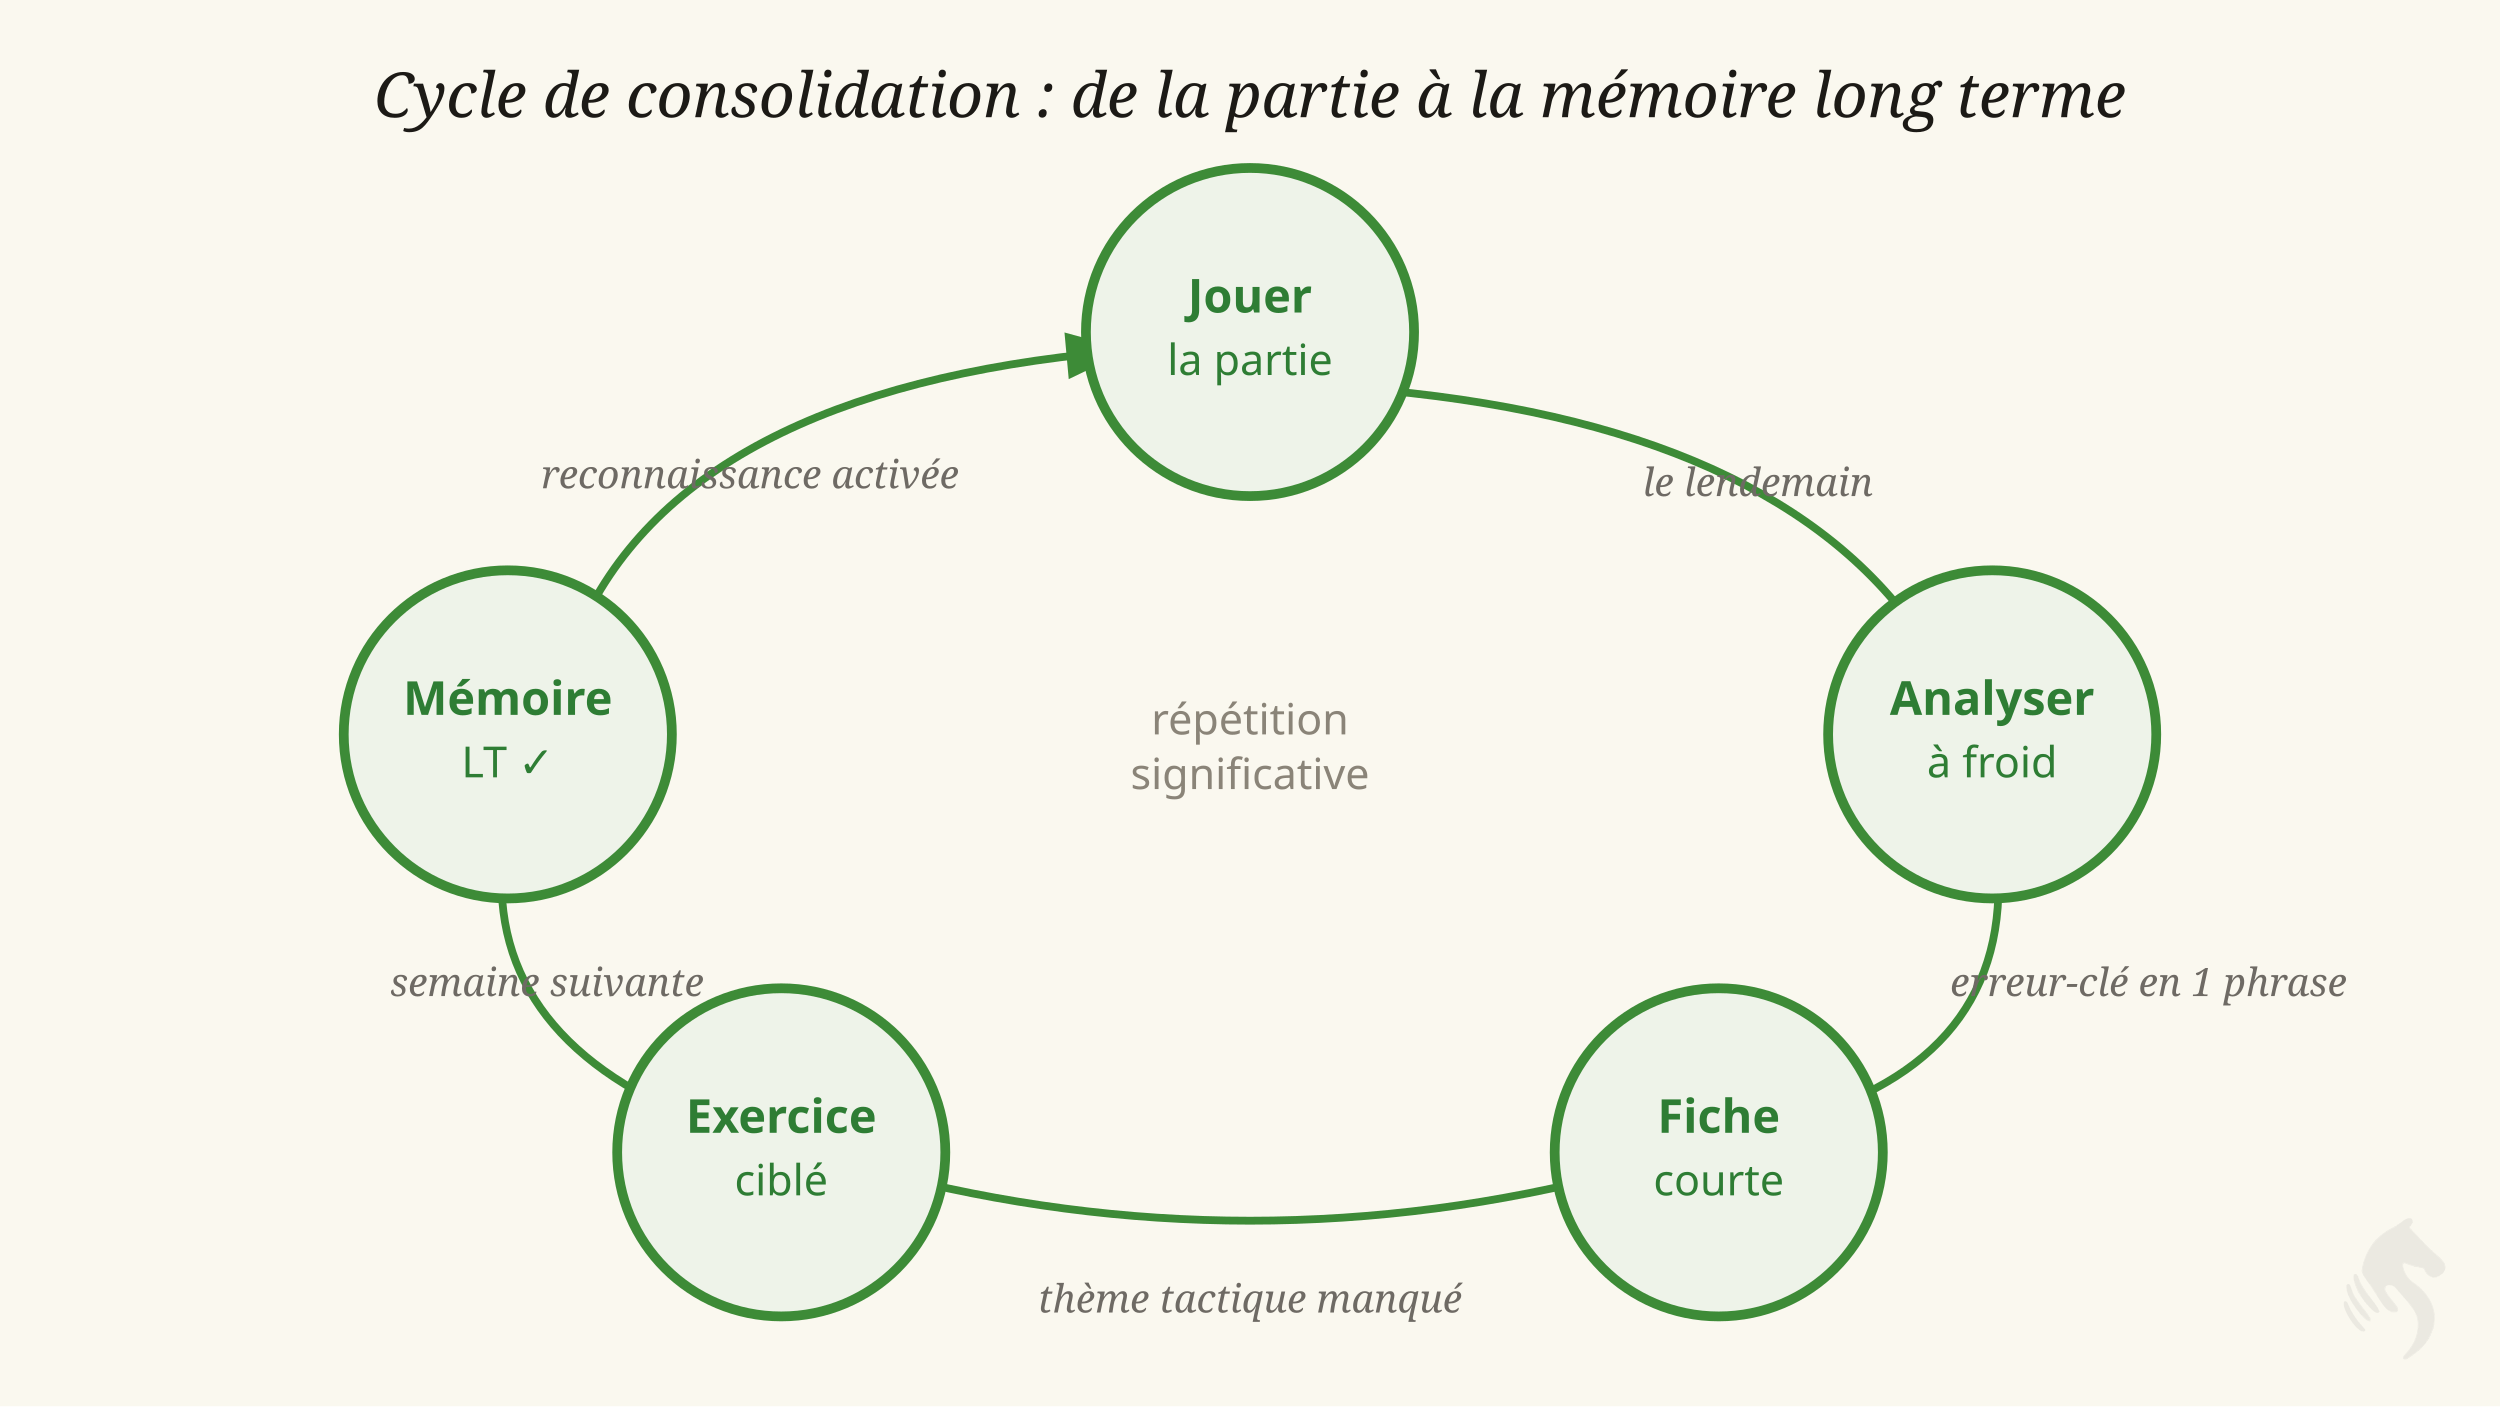
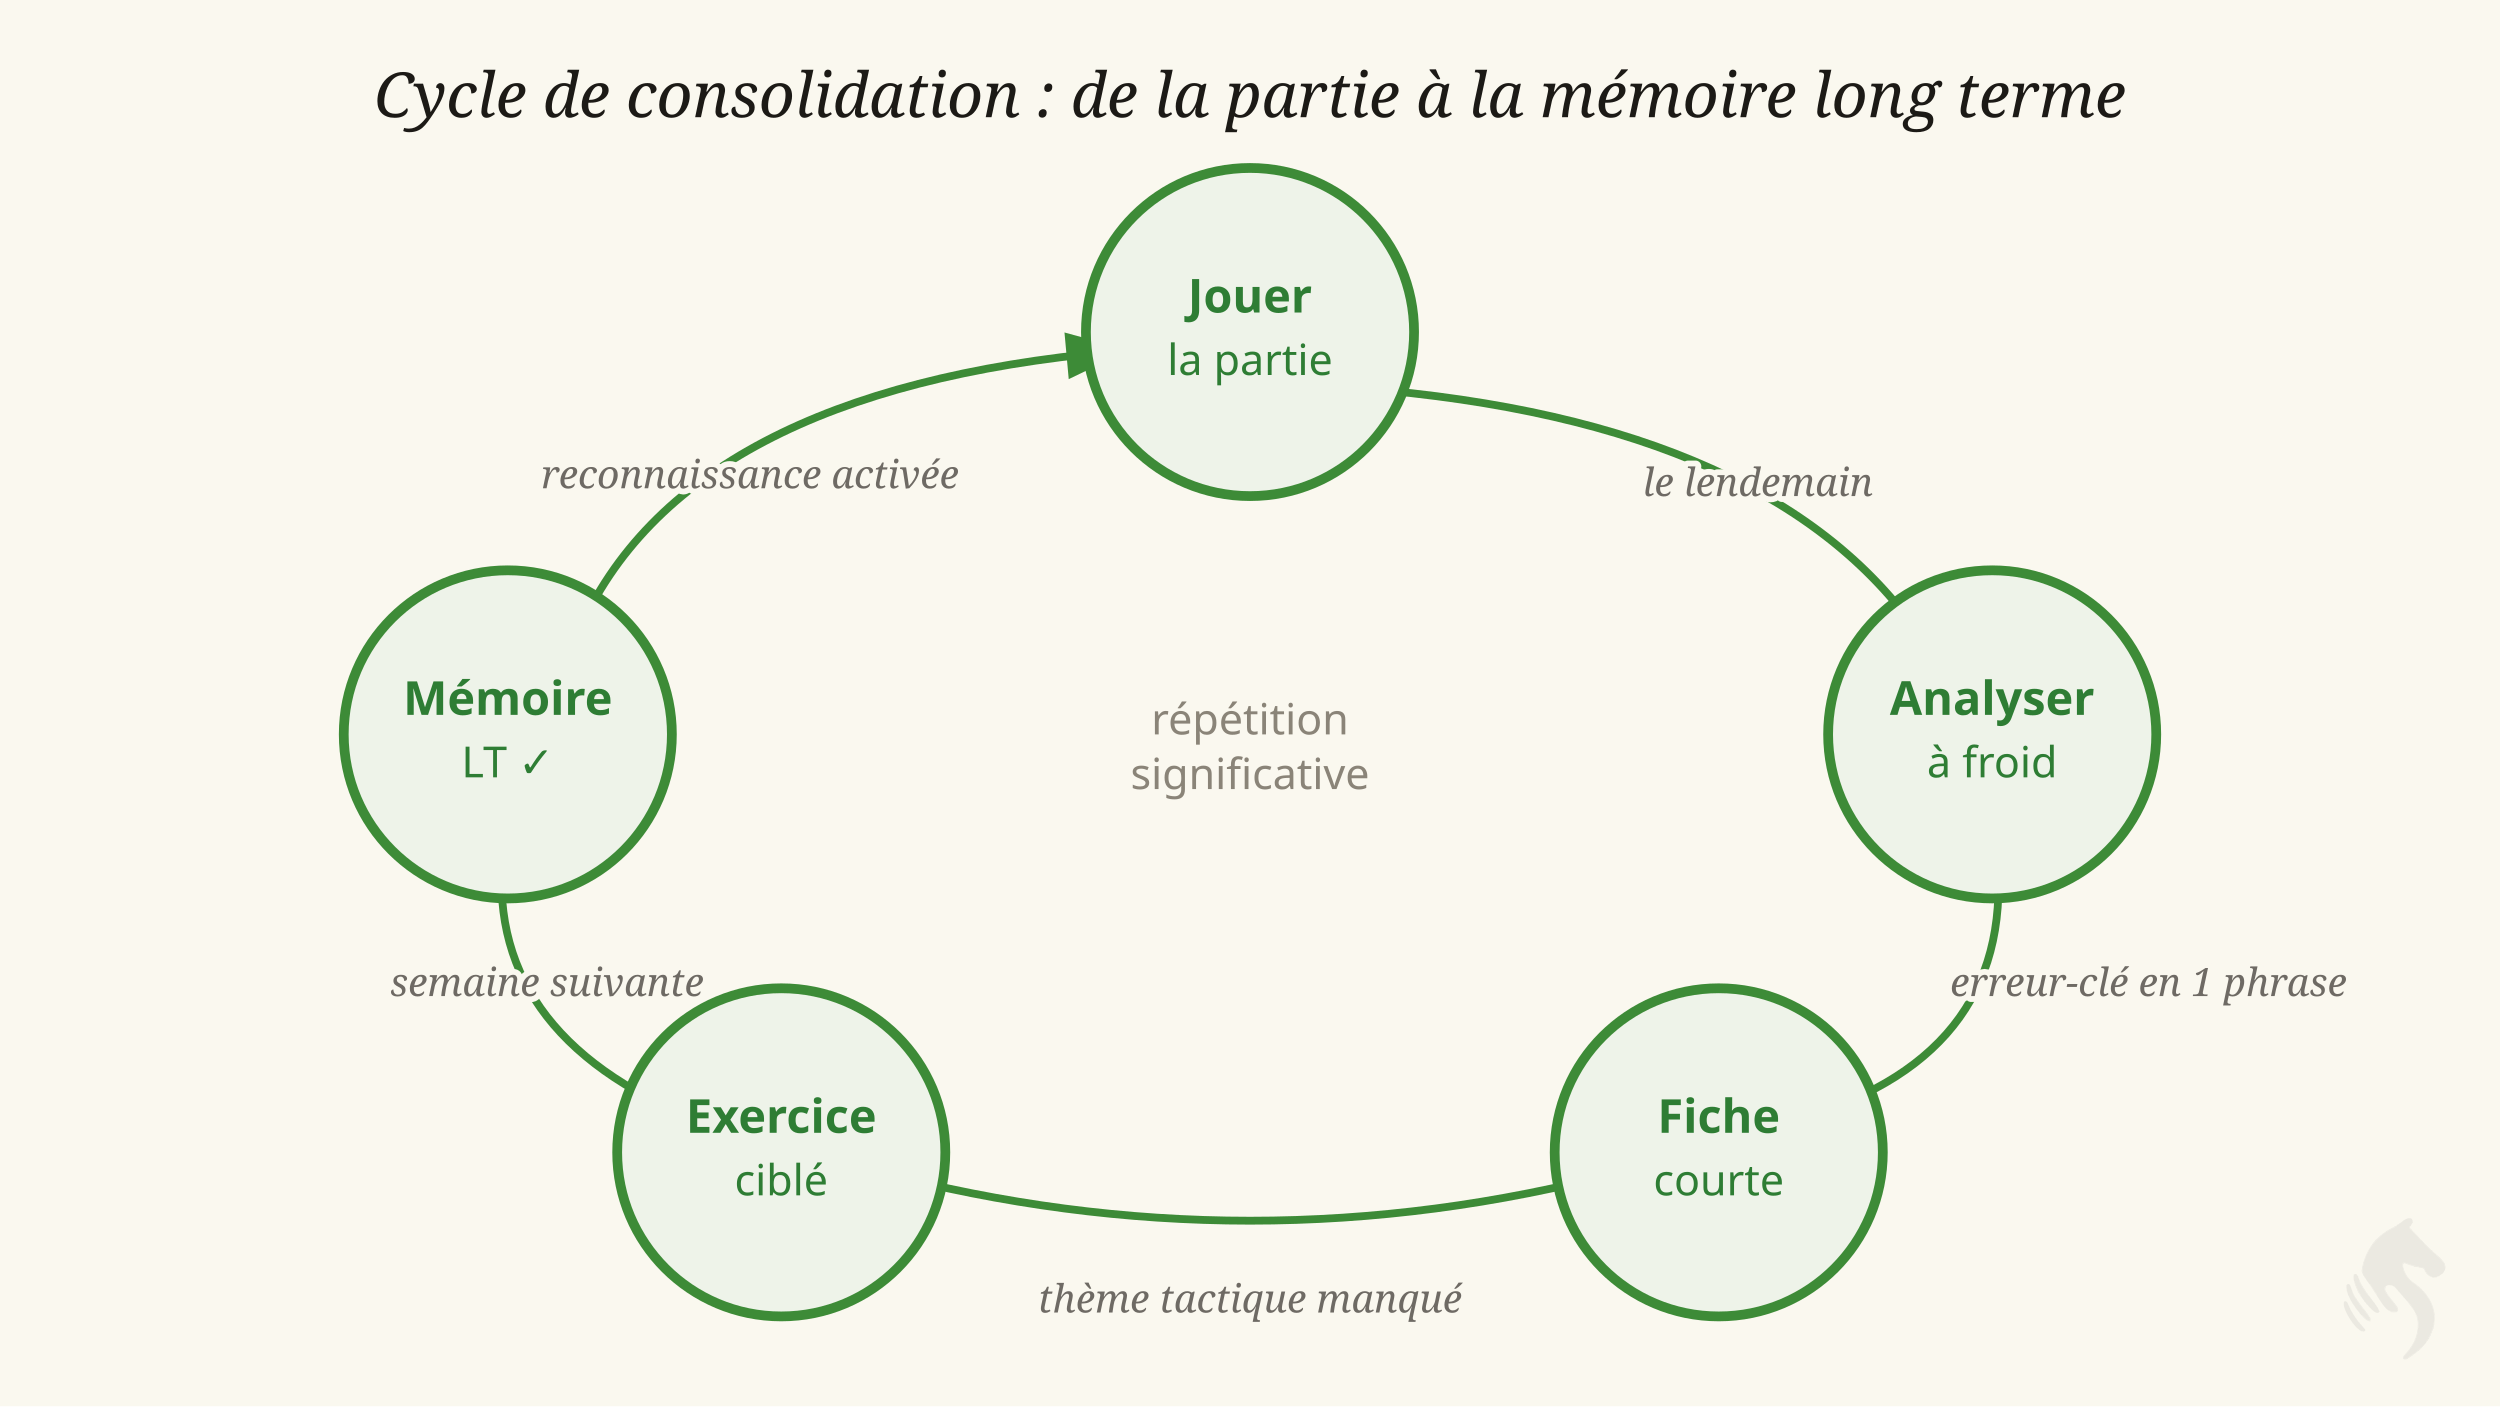
<svg xmlns="http://www.w3.org/2000/svg" width="640" height="360" viewBox="0 0 640 360" role="img" aria-labelledby="tm6">
  <rect width="640" height="360" fill="#faf8ef" />
  <text x="320" y="30" text-anchor="middle" font-family="Georgia, serif" font-size="16" font-style="italic" fill="#1c1a16">Cycle de consolidation : de la partie à la mémoire long terme</text>
  <path d="M355,100 Q460,110 495,168" fill="none" stroke="#3d8b37" stroke-width="2" marker-end="url(#arrc)" />
  <path d="M510,210 Q520,265 468,284" fill="none" stroke="#3d8b37" stroke-width="2" marker-end="url(#arrc)" />
  <path d="M415,300 Q320,325 225,300" fill="none" stroke="#3d8b37" stroke-width="2" marker-end="url(#arrc)" />
  <path d="M172,284 Q120,260 130,210" fill="none" stroke="#3d8b37" stroke-width="2" marker-end="url(#arrc)" />
  <path d="M148,162 Q175,100 285,90" fill="none" stroke="#3d8b37" stroke-width="2" marker-end="url(#arrc)" />
  <defs>
    <marker id="arrc" markerWidth="8" markerHeight="8" refX="6" refY="3" orient="auto">
      <path d="M0,0 L0,6 L8,3 Z" fill="#3d8b37" />
    </marker>
  </defs>
  <circle cx="320" cy="85" r="42" fill="#eef3e9" stroke="#3d8b37" stroke-width="2.5" />
  <text x="320" y="80" text-anchor="middle" font-family="system-ui, sans-serif" font-size="12" font-weight="700" fill="#2e7d34">Jouer</text>
  <text x="320" y="96" text-anchor="middle" font-family="system-ui, sans-serif" font-size="11" fill="#2e7d34">la partie</text>
  <circle cx="510" cy="188" r="42" fill="#eef3e9" stroke="#3d8b37" stroke-width="2.5" />
  <text x="510" y="183" text-anchor="middle" font-family="system-ui, sans-serif" font-size="12" font-weight="700" fill="#2e7d34">Analyser</text>
  <text x="510" y="199" text-anchor="middle" font-family="system-ui, sans-serif" font-size="11" fill="#2e7d34">à froid</text>
  <circle cx="440" cy="295" r="42" fill="#eef3e9" stroke="#3d8b37" stroke-width="2.5" />
  <text x="440" y="290" text-anchor="middle" font-family="system-ui, sans-serif" font-size="12" font-weight="700" fill="#2e7d34">Fiche</text>
  <text x="440" y="306" text-anchor="middle" font-family="system-ui, sans-serif" font-size="11" fill="#2e7d34">courte</text>
  <circle cx="200" cy="295" r="42" fill="#eef3e9" stroke="#3d8b37" stroke-width="2.5" />
  <text x="200" y="290" text-anchor="middle" font-family="system-ui, sans-serif" font-size="12" font-weight="700" fill="#2e7d34">Exercice</text>
  <text x="200" y="306" text-anchor="middle" font-family="system-ui, sans-serif" font-size="11" fill="#2e7d34">ciblé</text>
  <circle cx="130" cy="188" r="42" fill="#eef3e9" stroke="#3d8b37" stroke-width="2.5" />
  <text x="130" y="183" text-anchor="middle" font-family="system-ui, sans-serif" font-size="12" font-weight="700" fill="#2e7d34">Mémoire</text>
  <text x="130" y="199" text-anchor="middle" font-family="system-ui, sans-serif" font-size="11" fill="#2e7d34">LT ✓</text>
-   <text x="450" y="127" text-anchor="middle" font-family="Georgia, serif" font-size="10" font-style="italic" fill="#6e6a64">le lendemain</text>
-   <text x="550" y="255" text-anchor="middle" font-family="Georgia, serif" font-size="10" font-style="italic" fill="#6e6a64">erreur-clé en 1 phrase</text>
+   <text x="450" y="127" text-anchor="middle" font-family="Georgia, serif" font-size="10" font-style="italic" fill="#6e6a64" stroke="#faf8ef" stroke-width="3" stroke-linejoin="round" paint-order="stroke">le lendemain</text>
+   <text x="550" y="255" text-anchor="middle" font-family="Georgia, serif" font-size="10" font-style="italic" fill="#6e6a64" stroke="#faf8ef" stroke-width="3" stroke-linejoin="round" paint-order="stroke">erreur-clé en 1 phrase</text>
  <text x="320" y="336" text-anchor="middle" font-family="Georgia, serif" font-size="10" font-style="italic" fill="#6e6a64">thème tactique manqué</text>
-   <text x="140" y="255" text-anchor="middle" font-family="Georgia, serif" font-size="10" font-style="italic" fill="#6e6a64">semaine suivante</text>
-   <text x="192" y="125" text-anchor="middle" font-family="Georgia, serif" font-size="10" font-style="italic" fill="#6e6a64">reconnaissance activée</text>
+   <text x="140" y="255" text-anchor="middle" font-family="Georgia, serif" font-size="10" font-style="italic" fill="#6e6a64" stroke="#faf8ef" stroke-width="3" stroke-linejoin="round" paint-order="stroke">semaine suivante</text>
+   <text x="192" y="125" text-anchor="middle" font-family="Georgia, serif" font-size="10" font-style="italic" fill="#6e6a64" stroke="#faf8ef" stroke-width="3" stroke-linejoin="round" paint-order="stroke">reconnaissance activée</text>
  <text x="320" y="188" text-anchor="middle" font-family="system-ui, sans-serif" font-size="11" fill="#8a8478">répétition</text>
  <text x="320" y="202" text-anchor="middle" font-family="system-ui, sans-serif" font-size="11" fill="#8a8478">significative</text>
  <g id="wm" opacity="0.07" transform="translate(600.0,311.9) scale(0.0416)" aria-hidden="true">
    <g fill="#1e1e1e" fill-rule="evenodd">
      <path d="M411.5-.5h-16a76 76 0 0 0-24.5 12q-.62-.7-1.5-1l-2 4a4 4 0 0 1-1.5-1 7 7 0 0 1-2.5 3.5 253 253 0 0 0-17 13q-1.42.93-2.5-.5-5.2 7.95-14.5 9a9.4 9.4 0 0 1-4 6q2.3.02 1.5 2A461 461 0 0 1 278.5 73q-13.2 7.95-26 16.5-1.59-1.38 0-3-2.35.35-4 2 .9.98 2 2-92.12 67.08-125.5 177a1316 1316 0 0 0-10 44 51.2 51.2 0 0 0 4.5 31q.1 3.33-2 1l4.5 11q1-2 2 0l5 10 1-1q6 10.95 13 21a651 651 0 0 1 18.5 25 3.4 3.4 0 0 1 1.5-3q21.52 33 43 66 .3 3.4-2.5 1v2a1542 1542 0 0 1 21 32q1 0 1 1a319 319 0 0 0 25 35 160 160 0 0 0 27 25 3.1 3.1 0 0 1 1-3q23.18 14.62 49 5.5 5-2.83 4-8.5-.15-4.6-1.5-9a618 618 0 0 0-55.5-73.5q3-.91 5 1.5a23.5 23.5 0 0 0-7-9q.63 2.4 2 4.5-.17 2.58-1.5.5a364 364 0 0 1-17.5-26.5 50 50 0 0 1-4.5-22.5q.9-4.71 3-9 .63 1.88 2.5 2a7 7 0 0 1 2-3q9.28-8.1 22-8a86 86 0 0 1 23 4.5 11 11 0 0 1 3 4.5q2.58-1.75 5 .5l21.5 23.5q.74 1.95.5 4 3.56 1 6 4a1094 1094 0 0 0 30 34.5l-1 1q3.7 2.7 7.5 5.5a23 23 0 0 1 2 5l5 3a22 22 0 0 0 5.5 8 11.5 11.5 0 0 0 4 4 3.9 3.9 0 0 0-2-3.5q1.7-1.12 3 .5a705 705 0 0 1 42 57.5q-.65 1.46-2 1.5a169 169 0 0 1 10 19 3.8 3.8 0 0 0-.5 4q1 2 2 0 1.4 2.05 2.5 4-.25-2.55.5-5a185 185 0 0 1 11 83q-1 2-2 0a9 9 0 0 0-1.5-4v9a2.3 2.3 0 0 0 1.5-1q.75 10.55-1 21a337 337 0 0 1-18 56l-2.5 3q-1.2-.69-1-2a36 36 0 0 0-4 7 5.2 5.2 0 0 0 3.5-4 4.3 4.3 0 0 1 0 4 350 350 0 0 1-33 52 1108 1108 0 0 1-30 35q-7.17 20.32 13.5 14.5a34 34 0 0 1 6-3 1496 1496 0 0 1 54-37 942 942 0 0 0 29-27q1.25-1.03 2 .5a11 11 0 0 0-3 4q1.35-1.65 2.5 0a29 29 0 0 1 4.5-6 40 40 0 0 0 9-10.5l6-4-1-1a25 25 0 0 1 8.5-7.5q-1.47-2.67 1-5 .22 4.17 2.5 1.5-1.94-3.13 2-4l-1-1q1.48-3.25 4-5.5a8 8 0 0 0-3-1q37.8-53.63 47.5-119 8.4-83.08-38-152a364 364 0 0 0-28-35q-1.03-1.25.5-2 3.58 2.23 2-1l-4-2a5 5 0 0 1-3-.5 484 484 0 0 0-70-58q-.7-.62-1-1.5 1.05-.43 2-1v-3a6 6 0 0 1-5-2q-.66-.1-1 .5 3.72 2.61 0 3-34.57-32.88-46-79.5.2-2.3 2-3v-4q-1.94 5.58-3.5 0-1-9 0-18 2.16-6.4 8.5-8a78 78 0 0 1 22 7.5 403 403 0 0 0 66 18l9 3q-2.45.75-5 .5-1.59 1.6 0 3a16 16 0 0 1 6.5-1 7.3 7.3 0 0 1 2 3q1.38-2.6 3.5-2-1.1-2.32-4-2.5 15.09-2.3 25.5 8.5 5.35 10.23 10 21 12.95 20.94 36.5 28.5-1.88.63-2 2.5a30 30 0 0 0 12.5 3q4.43-.1 8-2 3.2 3.87 5.5-1 1.2.69 1 2a39 39 0 0 0 4.5-2l1 1q.69-1.87-1.5-2.5a12 12 0 0 0 7-3q1.88-1.1 3 .5 2.22-3.62 6-2a8.7 8.7 0 0 1 3-4 41 41 0 0 1 12-6.5l-2-1 5.5-3.5q.62.7 1.5 1 1.82-1.15 0-2.5 1.42-.93 2.5.5a5.8 5.8 0 0 1 .5-4 39 39 0 0 1 6-4.5q-1.55-2.25.5-4.5 3.25-3.5 5-8 1.38-.64 2.5-1-.8-1.05-2-1.5 1.85-5.82 3-11.5v-10h-1q-.85 6-2.5 12-.16-4.46.5-9a63 63 0 0 0-12.5-31 478 478 0 0 0-45.5-44.5q3.06.72 6 2.5-3.15-3.9-7-7.5l1-1q-1.4-1.05-2 .5 1.77 2.4-.5 4a781 781 0 0 1-67.5-65.5l1-.5a29 29 0 0 0 7 6 93 93 0 0 0-14-15 24.5 24.5 0 0 0-9-9.5l1-1a44 44 0 0 0-7-4.5q1.44 2.2 3.5 4 1 1.5 0 3l-72-76q-5.34-7.85 1.5-14.5 1.98-.8 2 1.5a69 69 0 0 1 6-3.5q-1.95-1.94 0-3.5a31 31 0 0 0 6-12q2.05.24 4-.5a79 79 0 0 0-1.5-17.5 94 94 0 0 0-5-10l-1 1a87 87 0 0 0-5.5-3" />
      <path d="M325.5 44.5q-3.85 1.03-7 3.5a4.2 4.2 0 0 1-4.5-.5q-2.75 2.49-3.5 6-6.97 2.94-14 6-6.75 3.75-13.5 8-.62-.7-1.5-1a37.6 37.6 0 0 1-17 10.5 263 263 0 0 0-12 9.5q-1.59 1.62 0 3 12.8-8.55 26-16.5A461 461 0 0 0 327 46.5q.8-1.98-1.5-2m148 86-21-24a209 209 0 0 1-21-21.5l-8.5-8.5q-4.8-3.3-6-9-9.1-4.3-11.5-13a13 13 0 0 0 3-6q-.02-2.3-2-1.5-6.84 6.65-1.5 14.5l72 76q1-1.5 0-3a20 20 0 0 1-3.5-4m89 86a198 198 0 0 0-17.5-15q.4-2.17-.5-4-3.63-1.2-7-3a26 26 0 0 0-6-6 430 430 0 0 1-27-27.5 2.4 2.4 0 0 0-2-.5 29 29 0 0 1-7-6l-1 .5a781 781 0 0 0 67.5 65.5q2.27-1.6.5-4m-314-128a247 247 0 0 0-42 35.5 14.5 14.5 0 0 1-5 4l1 1a9.3 9.3 0 0 1-6 2.5 76 76 0 0 1-16 20q.3.88 1 1.5a9.4 9.4 0 0 0-5.5 6.5q-1-2-2 0-.93 1.42.5 2.5a25 25 0 0 0-6.5 8.5q-1.6 1.05-3.5 1.5 1.21.45 2 1.5a43 43 0 0 0-7 10 352 352 0 0 0-19.5 37 2.9 2.9 0 0 1-2.5 1 3.3 3.3 0 0 0 2 1.5 47 47 0 0 1-3.5 5.5l-12 34q-.98-1.8-1.5 0 1.4 1.9.5 4a33 33 0 0 1-3.5 5.5q.78.84 1 2a212 212 0 0 0-10 49.5 36 36 0 0 0 7 20q2.1 2.33 2-1a51.2 51.2 0 0 1-4.5-31 1316 1316 0 0 1 10-44q33.38-109.92 125.5-177-1.1-1.02-2-2m376 206q-.5-10.25-5-19.5 1.5-4.37-1.5-.5l-6.5-11q-5.55-3.6-7.5-10l-1 1q-3.75-5.75-9.5-9.5l1-1a850 850 0 0 0-9-7q1.14-2.04-1.5-3.5-1.08 1.43-2.5.5-2.84-1.65-2-4a5 5 0 0 0-3-.5 5 5 0 0 0-.5-3l-1 1a7 7 0 0 0-4.5-3 21 21 0 0 0-6-2.5 478 478 0 0 1 45.5 44.5 63 63 0 0 1 12.5 31q-.66 4.54-.5 9 1.65-6 2.5-12m-259 3v-1q-2.22-5.79 1-11.5l-2-2a67 67 0 0 0 1.5-5.5q.93 7.1 3.5 1-2.43-3.37 2-4a4.3 4.3 0 0 1 2.5 3q.45-1.21 1.5-2 2.3.75 4 2a326 326 0 0 1 28 10.5q11.4 3.22 23 6 1.05 1.6 1.5 3.5 1-4 2 0 1.08-1.43 2.5-.5-1.81 1.35 0 2.5 3.25-.47 7-2 1.85.03 3 1 5.83.22 11 2h5q2.55.25 5-.5l-9-3a403 403 0 0 1-66-18 78 78 0 0 0-22-7.5q-6.34 1.6-8.5 8-1 9 0 18 1.56 5.58 3.5 0m109 6a4.7 4.7 0 0 1 4 3q3.6-3.98 6 1l1-2 4 2a65 65 0 0 1 7.5 10q1.1 3.55 2.5 7-1.77 2.95 2 4 13.35 23.91 39 33 .12-1.87 2-2.5-23.55-7.56-36.5-28.5a305 305 0 0 0-10-21q-10.41-10.8-25.5-8.5 2.9.18 4 2.5m-410 86a9 9 0 0 0 1.5-4 310 310 0 0 0 37.5 86q-1.1 1.02-2 2a40 40 0 0 0 8.5 12 139 139 0 0 0 15 21q2.31 2.97 1.5 6 5.9 1.14 7.5 7 5.7 2.47 5 8 3.8 1.06 6.5 4 20.24 25.5 46 45.5a39 39 0 0 0 20 5 46 46 0 0 1 9-7.5 818 818 0 0 1-10-21.5q1.43-1.08.5-2.5a27 27 0 0 1-3.5-2 185 185 0 0 0-16-23.5q1.43-1.08.5-2.5a13.3 13.3 0 0 1-5.5-5 617 617 0 0 0-22.5-29v-4l-1 1a13 13 0 0 1-4.5-6 11.5 11.5 0 0 1-4-4q-.03 2.3-2 1.5A471 471 0 0 1 97 390.5q-1.8-3.04-.5-6 1.02.54 2 1a9 9 0 0 0-2-4.5q3.83-2.28-1-2.5a597 597 0 0 1-7-18.5l2-1a3.3 3.3 0 0 1-2-3.5 3.1 3.1 0 0 1-3-1q-7.35-19.46-24-8 1.03 2.34-.5 5a97 97 0 0 0 3.5 38" />
      <path d="M365.5 301.5q-1.8.7-2 3 11.43 46.62 46 79.5 3.72-.39 0-3 .34-.6 1-.5-2.4-2.22-5-4.5l2-2q-2.45-.75-5-.5a8.4 8.4 0 0 0-.5-4q-1.72 1.44-3-1a28 28 0 0 1-3.5-6q-.5 2-1 0a143 143 0 0 1-18-31q-6.22-11.64-9-27a7 7 0 0 0-2-3m-211 174a45 45 0 0 1-9.5-15q-1 2-2 0a41 41 0 0 0-6-9l-1-5-1 1a989 989 0 0 1-17.5-25.5q.7-.62 1-1.5a7.7 7.7 0 0 1-5-6 163 163 0 0 1-15-29q-.98-.46-2-1-1.3 2.96.5 6a471 471 0 0 0 55.5 86.5q1.97.8 2-1.5m-90-86q-2.05 2.77 1.5 4 3.6 16.25 9.5 30.5-2.48 3.62 2 3.5 3.65 9.3 8 18.5l-1 1a11.4 11.4 0 0 1 6 8q-.7.62-1 1.5a10.5 10.5 0 0 1 3.5 5l1-1a62 62 0 0 0 7.5 13q.9-.98 2-2a310 310 0 0 1-37.5-86 9 9 0 0 1-1.5 4m48 210a3.9 3.9 0 0 0-2-3.5q1.7-1.12 3 .5a127 127 0 0 0 39 32q11.3 4.6 8.5-7a147 147 0 0 0-17-32 1467 1467 0 0 0-40-51 554 554 0 0 1-48.5-75l1-1q.84 5.22 6 5a51.6 51.6 0 0 1-11.5-27l-1 2a159 159 0 0 0-11-31 14.3 14.3 0 0 0-10.5-8q-3.2.01-6 1.5-2.85 3.45-6 6.5-.87 16.85 3 33.5a3.6 3.6 0 0 1-2 2q1.38.56 2.5 1.5 3.15 9.81 6.5 19.5-1.21.45-2 1.5a29 29 0 0 0 5.5 7A256 256 0 0 0 55.5 525l-2 1a6.4 6.4 0 0 0 4 1.5 332 332 0 0 0 38.5 53l3.5 5.5-1 1q1.9 1.67 3.5.5a36 36 0 0 0 10.5 12m303-214q-.95.57-2 1 .3.88 1 1.5a484 484 0 0 1 70 58q1.42.72 3 .5a43 43 0 0 0-10-12.5l1-1q-2.66 1.47-5-1a36 36 0 0 0-10-10q1.81-1.35 0-2.5a8 8 0 0 1-3.5 0q-4.57-5.7-10-8a13 13 0 0 0-6.5-5.5 11.5 11.5 0 0 1-3.5-4.5q-.62.7-1.5 1a17.7 17.7 0 0 0-8-5.5q-2.84-1.65-2-4-7.47-2.25-13-7.5m-254 24a526 526 0 0 1 23.5 37 55 55 0 0 1 9 15l1-1a65 65 0 0 0 8.5 13q2.8 2.4 2.5-1-21.48-33-43-66a3.4 3.4 0 0 0-1.5 3m111 63q.16-.93 1-1.5a7 7 0 0 1-3.5-2.5 17.5 17.5 0 0 0-5.5-8q3.7-4.18-2.5-5a41 41 0 0 1-7.5-18.5l2-3a7.2 7.2 0 0 1-2-4.5 3.1 3.1 0 0 0 3-1 37 37 0 0 0-1-7q-1.87-.12-2.5-2a36 36 0 0 0-3 9 50 50 0 0 0 4.5 22.5 364 364 0 0 0 17.5 26.5q1.33 2.08 1.5-.5-1.37-2.1-2-4.5m-272 45v19q2.55 12.15 7 24 15.37 37.49 37 68a54 54 0 0 0 9 12.5q-1.58 2.58 2 3l-1 1 5.5 4.5a82 82 0 0 0 9 12q6.5 6.26 12.5 13 9.5 6.75 17.5 15l1-1q4.56 3.52 9 7l1-2a89 89 0 0 0 13.5 3.5q13.85-4.6 6.5-17.5-1.73 1.44-3-1a307 307 0 0 1-13.5-16 16 16 0 0 0-6-5.5q1.43-1.08.5-2.5a27.2 27.2 0 0 1-12.5-15 3.1 3.1 0 0 1-3-1q-7.5-10.25-15.5-20-.93-1.42.5-2.5a16 16 0 0 1-6-5.5 880 880 0 0 1-19-29.5q.7-.62 1-1.5a8 8 0 0 1-4-4 94 94 0 0 1-12.5-26l-1 1q-3.8-4.62-1.5-10a3.1 3.1 0 0 1-3-1 198 198 0 0 1-7-15.5l1-1a55 55 0 0 1-9-11q-2.85-1.46-6-2l3-1a22 22 0 0 0-9 2 11.4 11.4 0 0 0-4 6.5m277 51a48 48 0 0 0 12 5q-.57 3.66 2 2a5.3 5.3 0 0 1 3.5 3l1-2a45 45 0 0 0 26 0q.45 1.21 1.5 2 1.27-3.4 4-2 1.81-1.15 0-2.5l3-1.5a21 21 0 0 0 3.5-4q1.4-8.23-1.5-16 .3-.88 1-1.5-5.22-1.95-4-7a193 193 0 0 1-18-23.5 16 16 0 0 0-3.5-3q-4.05-7.43-9-12a284 284 0 0 0-14-17q-.75-1.58.5-3a19 19 0 0 1-6-4 4.35 4.35 0 0 0-5-1.5 618 618 0 0 1 55.5 73.5q1.35 4.4 1.5 9 1 5.67-4 8.5-25.82 9.12-49-5.5a3.1 3.1 0 0 0-1 3m115-56a264 264 0 0 1 16 22q-1.7 3.04 1.5 1a494 494 0 0 1 16.5 23l7 10q1.35-.04 2-1.5a705 705 0 0 0-42-57.5q-1.3-1.62-3-.5a3.9 3.9 0 0 1 2 3.5" />
      <path d="M112.5 599.5q7 9.5 16 17 2 0 2 2 6.9 3.77 11 8.5l13 5.5a5.7 5.7 0 0 0 6 0q2.07 3.94 4 0-3.37-1.23-.5-3 .22-6.86.5-13.5l-3-3.5 3-2.5q-4.58-.9-7.5-4.5a79 79 0 0 0-10.5-16.5q2.67 1.47 5-1a12 12 0 0 1-8.5-3.5 92 92 0 0 0-17.5-23.5l2-1-6.5-4.5a2294 2294 0 0 1-34.5-47q-1 0-1-1-5.27-4.75-4-11.5-2.25-3.25-3.5.5A227 227 0 0 1 61.5 469q.84-.57 1-1.5-5.16.22-6-5l-1 1a554 554 0 0 0 48.5 75 1467 1467 0 0 1 40 51q10.5 14.98 17 32 2.8 11.6-8.5 7a127 127 0 0 1-39-32q-1.3-1.62-3-.5a3.9 3.9 0 0 1 2 3.5m335-4a3349 3349 0 0 1 7.5 35q2.3 19.53.5 39a9 9 0 0 1 1.5 4q1 2 2 0a185 185 0 0 0-11-83q-.75 2.45-.5 5m44-147q1.58 3.23-2 1-1.53.75-.5 2a364 364 0 0 1 28 35q46.4 68.92 38 152-9.7 65.37-47.5 119 1.46.15 3 1a12 12 0 0 0 3.5-6q1.58 1.52 3.5.5-1.16-8.12 7-11-1.6-1.75 1-2.5-.12-8.5 6-14-.81-.1-1-1a3.1 3.1 0 0 1 3-1 5.4 5.4 0 0 1 3-5.5q-1.2-.45-2-1.5a67 67 0 0 0 4.5-10l1 2a9 9 0 0 1 2.5-5l-1-2a6.3 6.3 0 0 1 4-.5 6.5 6.5 0 0 0-3-3 225 225 0 0 1 11-24.5q-.53-1.8-1.5 0-.3-4.51 1-9l1 1a67 67 0 0 0 1.5-13q7.4-.7 1-5a232 232 0 0 0 2-53l.5-5q.57.84 1.5 1a8 8 0 0 0-2.5-5q-6.56-49.08-31.5-89 2.03-1.77-.5-3l-1 1a696 696 0 0 1-17.5-26q-2.18-1.53-1-3.5-3.93-.91-5-4.5-1.26-.5-1-2a69 69 0 0 0-6.5-5q-.69-1.87 1.5-2.5a14 14 0 0 0-4-2.5m-36 230a273 273 0 0 1-13.5 57q-1.4.82-2.5 2 2.69 6.4-4 8.5l2 1a30 30 0 0 0-3 8.5q-.2 1.31 1 2l2.5-3a337 337 0 0 0 18-56 89 89 0 0 0 1-21q-.57.84-1.5 1m-25 84a185 185 0 0 1-24 38l-2.5 6a25 25 0 0 0-6.5 7q-13.95 16.7-28.5 33-1.16 4.05-3.5 7.5-1.35 4.25-1 8a16 16 0 0 1 6 5.5h14a20 20 0 0 1 10-3.5q1.71-1.12 0-2.5a81 81 0 0 0 18.5-12q.62.7 1.5 1a71 71 0 0 1 2-4q1-2 2 0 1.7-4.54 4.5-1a38 38 0 0 1 4.5-6.5 189 189 0 0 0 30.5-23.5q4.55 3.9 4-3a4.6 4.6 0 0 1 4.5-2v-3a5 5 0 0 0 3-.5 41 41 0 0 1 3-5.5 11 11 0 0 1 3-4q-.75-1.53-2-.5a942 942 0 0 1-29 27 1496 1496 0 0 0-54 37 34 34 0 0 0-6 3q-20.67 5.82-13.5-14.5a1108 1108 0 0 0 30-35 350 350 0 0 0 33-52 4.3 4.3 0 0 0 0-4 5.2 5.2 0 0 1-3.5 4" />
    </g>
  </g>
</svg>
